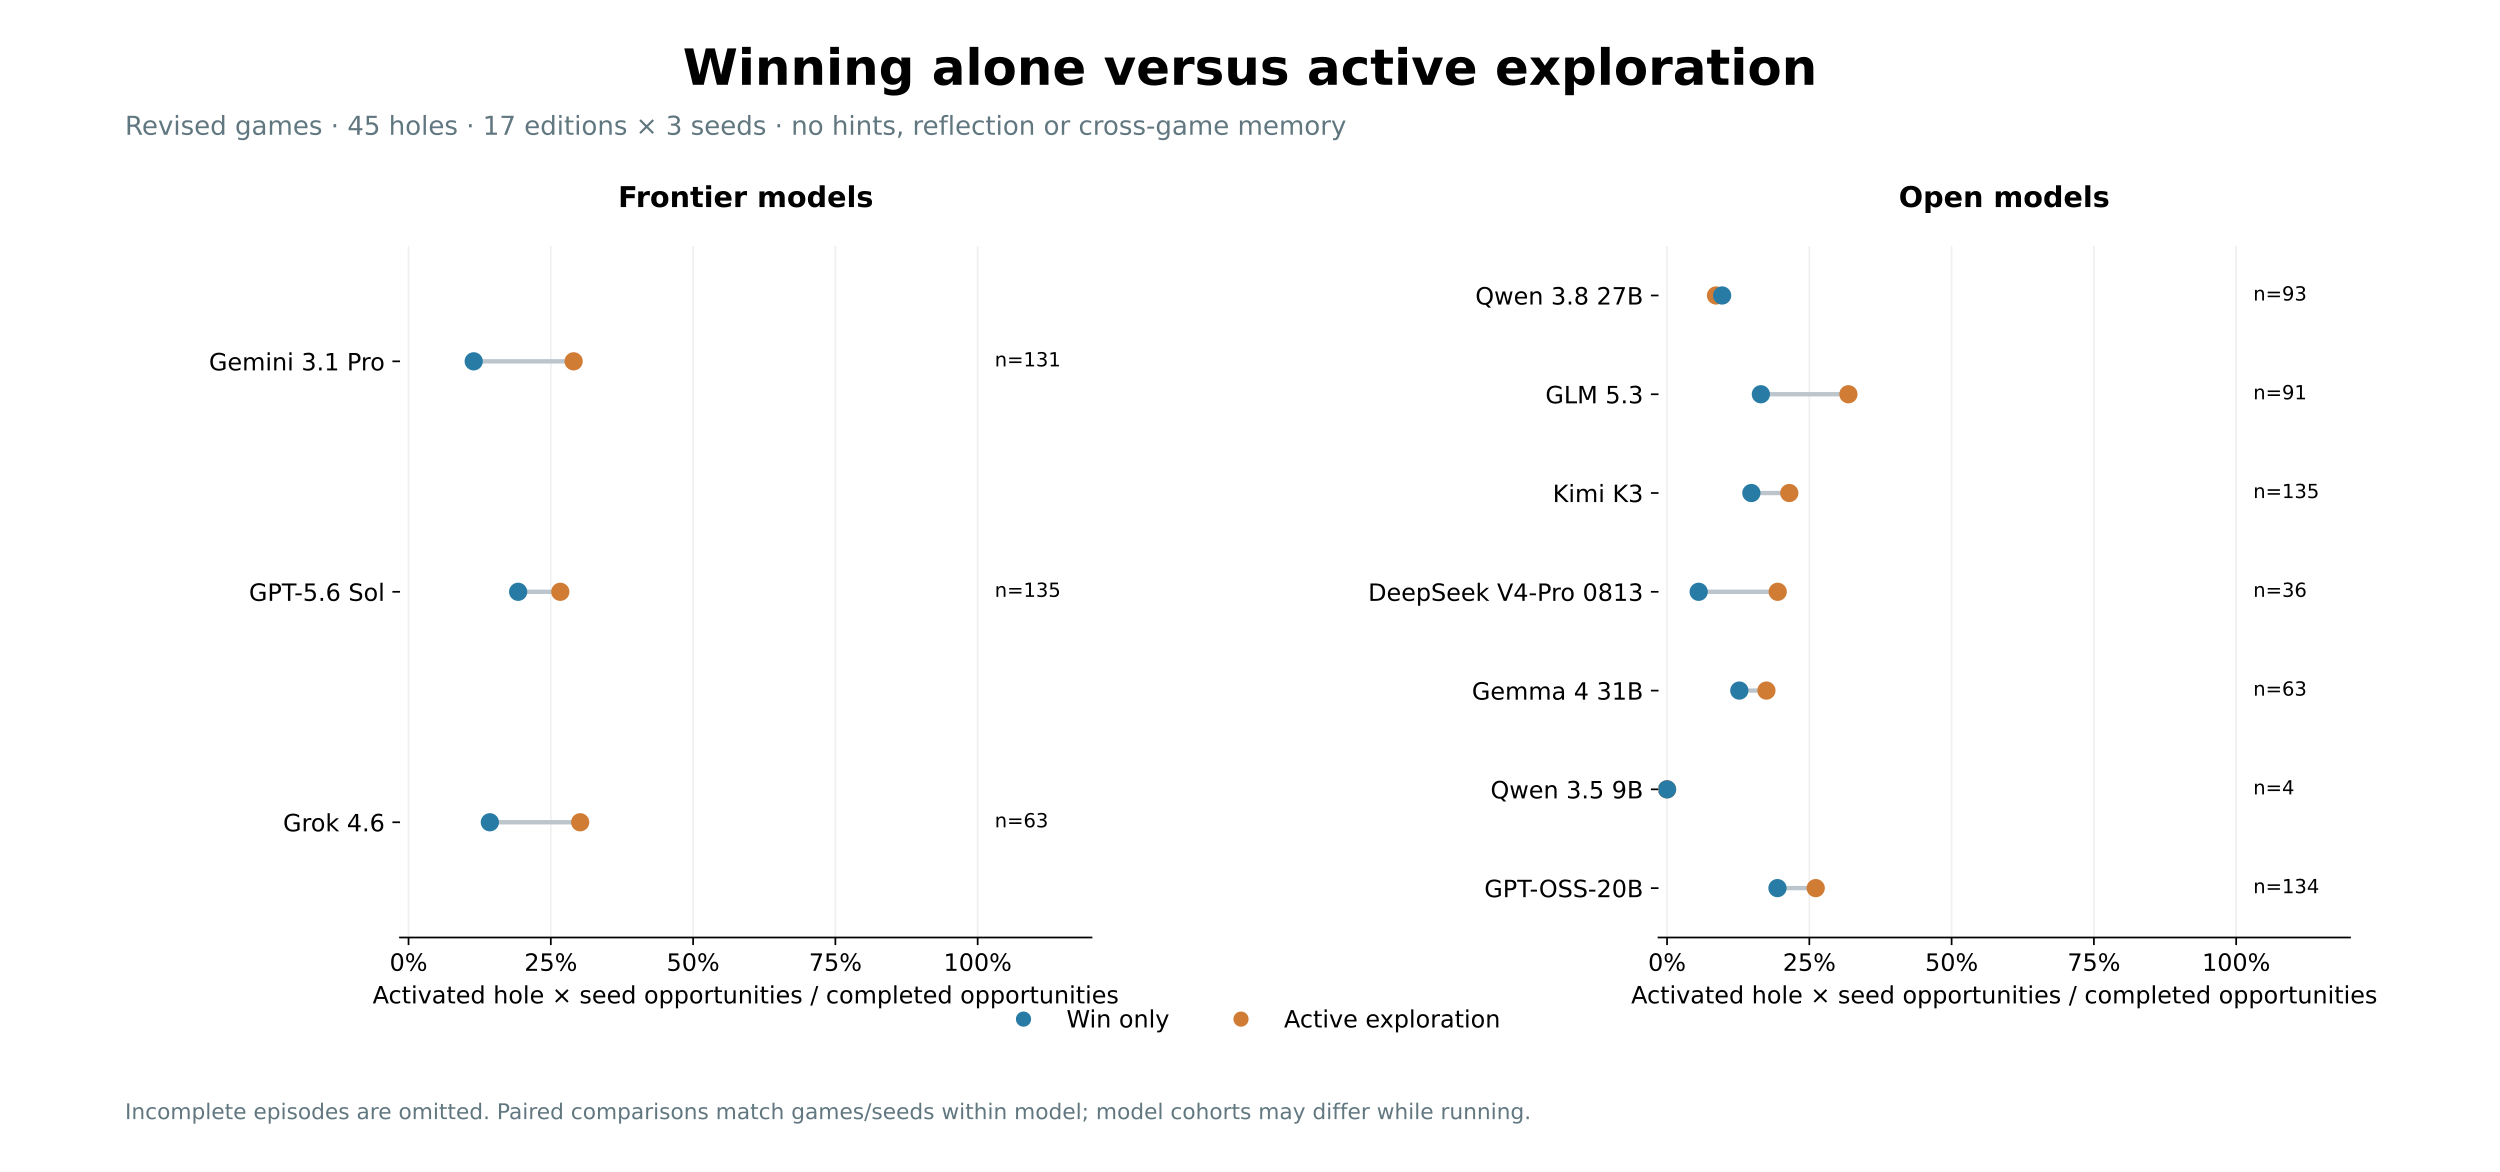
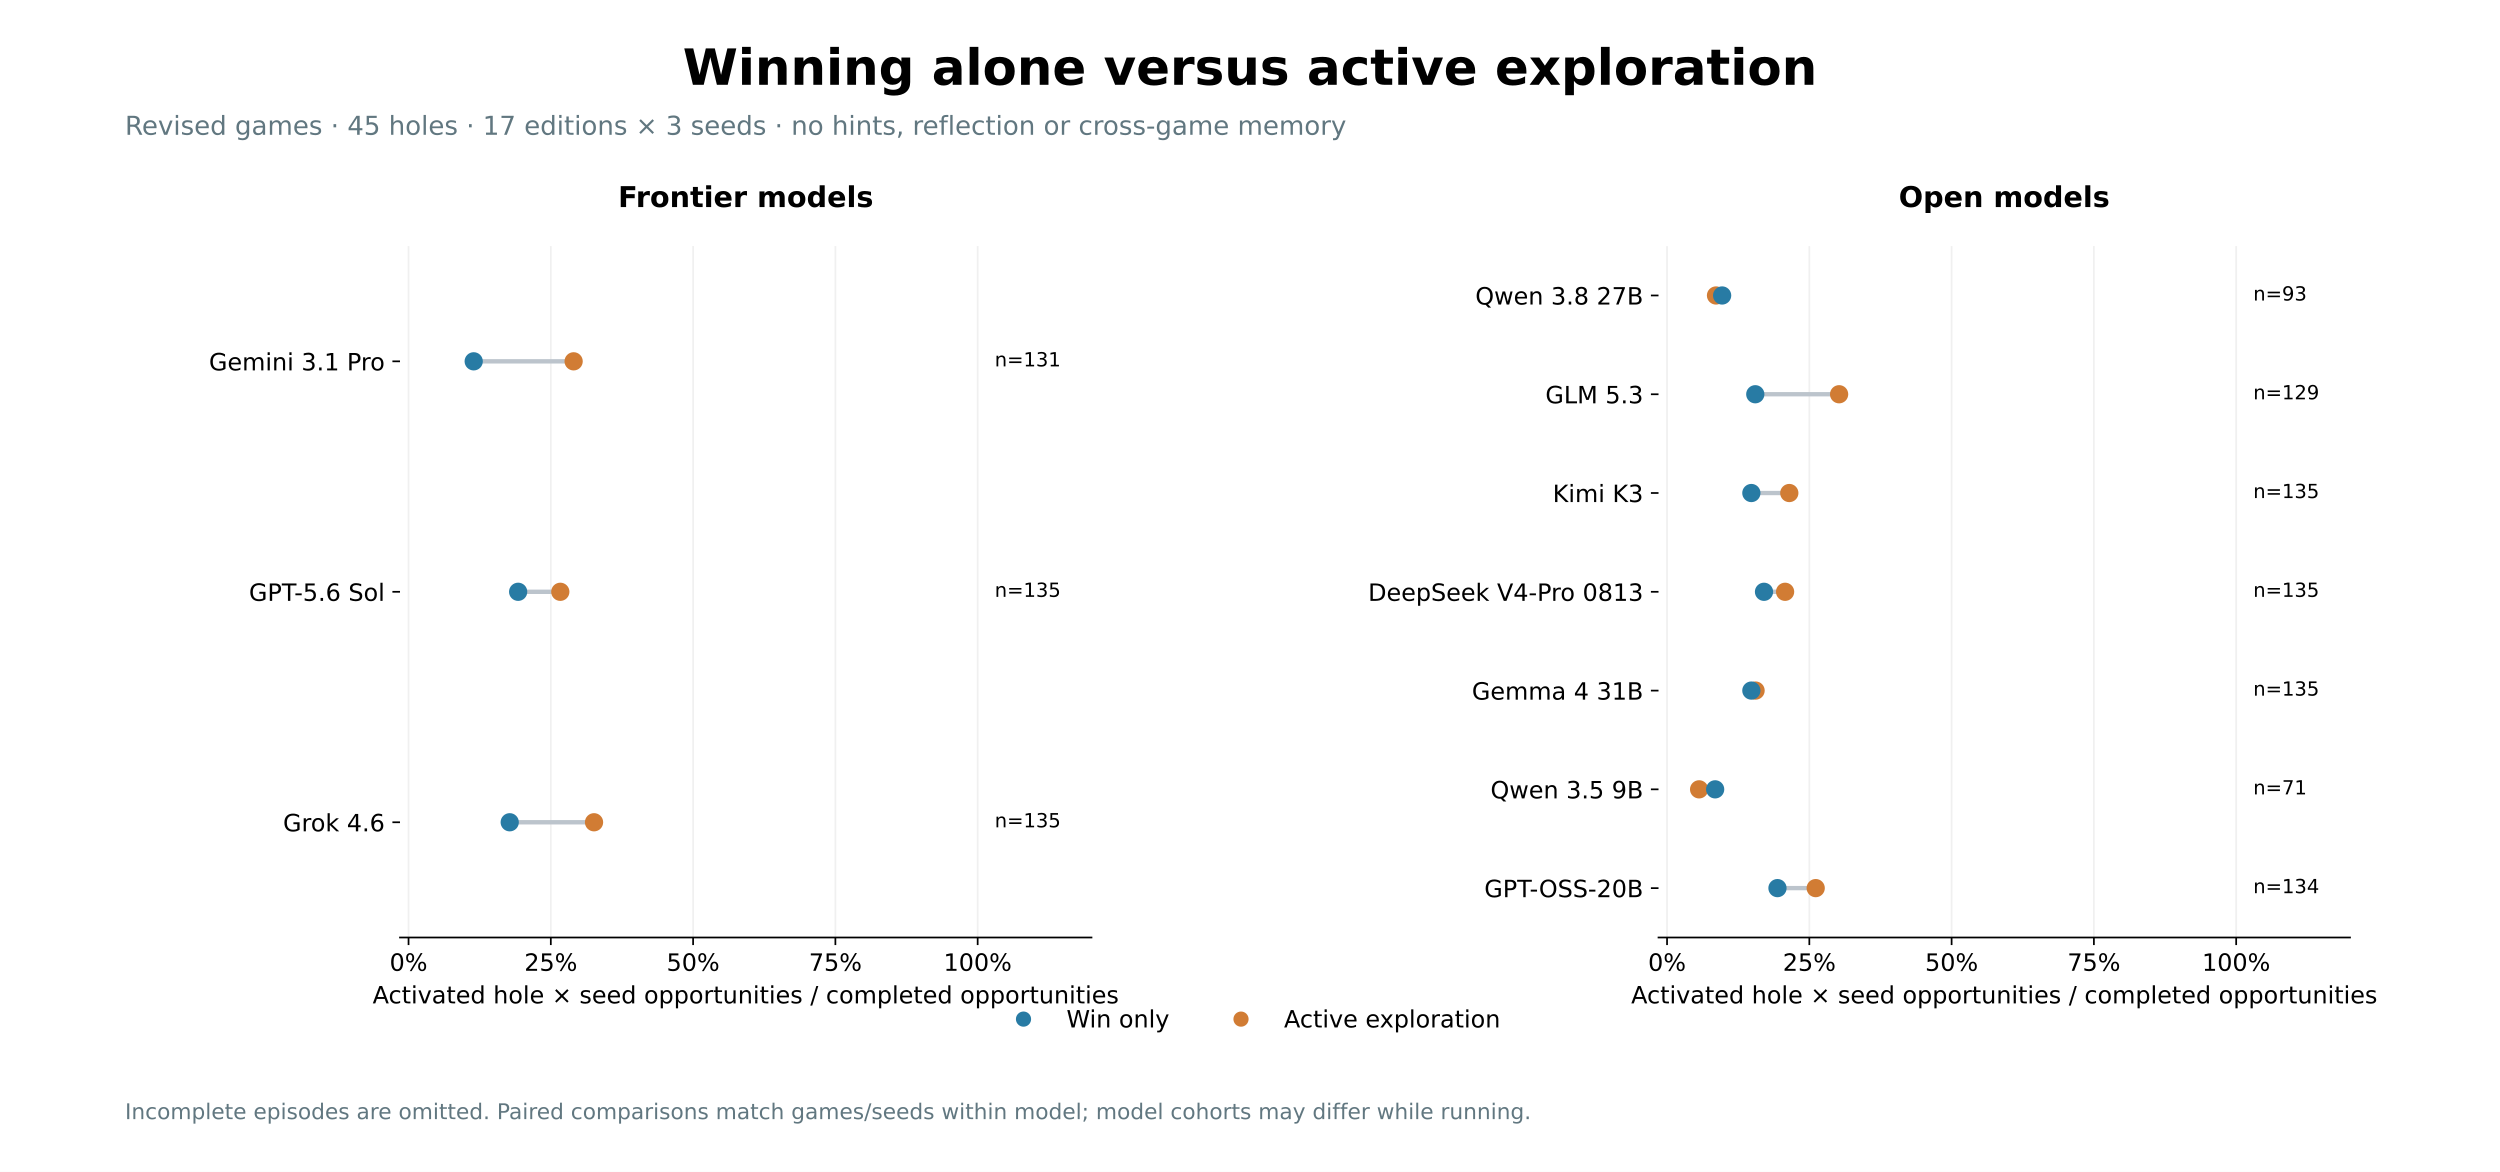
<svg xmlns="http://www.w3.org/2000/svg" xmlns:xlink="http://www.w3.org/1999/xlink" width="1152pt" height="540pt" viewBox="0 0 1152 540" version="1.1">
  <defs>
    <style type="text/css">*{stroke-linejoin: round; stroke-linecap: butt}</style>
  </defs>
  <g id="figure_1">
    <g id="patch_1">
      <path d="M 0 540  L 1152 540  L 1152 0  L 0 0  z " style="fill: #ffffff" />
    </g>
    <g id="axes_1">
      <g id="patch_2">
        <path d="M 184.32 432  L 502.958 432  L 502.958 113.4  L 184.32 113.4  z " style="fill: #ffffff" />
      </g>
      <g id="matplotlib.axis_1">
        <g id="xtick_1">
          <g id="line2d_1">
-             <path d="M 188.254 432  L 188.254 113.4  " clip-path="url(#p2e6bb8ed9b)" style="fill: none; stroke: #b0b0b0; stroke-opacity: 0.18; stroke-width: 0.8; stroke-linecap: square" />
+             <path d="M 188.254 432  L 188.254 113.4  " clip-path="url(#p34ac7352eb)" style="fill: none; stroke: #b0b0b0; stroke-opacity: 0.18; stroke-width: 0.8; stroke-linecap: square" />
          </g>
          <g id="line2d_2">
            <defs>
-               <path id="me24f503a86" d="M 0 0  L 0 3.5  " style="stroke: #000000; stroke-width: 0.8" />
+               <path id="mcaccf80f72" d="M 0 0  L 0 3.5  " style="stroke: #000000; stroke-width: 0.8" />
            </defs>
            <g>
-               <use xlink:href="#me24f503a86" x="188.254" y="432" style="stroke: #000000; stroke-width: 0.8" />
+               <use xlink:href="#mcaccf80f72" x="188.254" y="432" style="stroke: #000000; stroke-width: 0.8" />
            </g>
          </g>
          <g id="text_1">
            <text style="font-size: 11px; font-family: 'DejaVu Sans'; text-anchor: middle" x="188.254" y="447.357" transform="rotate(-0 188.2538 447.3574)">0%</text>
          </g>
        </g>
        <g id="xtick_2">
          <g id="line2d_3">
-             <path d="M 253.817 432  L 253.817 113.4  " clip-path="url(#p2e6bb8ed9b)" style="fill: none; stroke: #b0b0b0; stroke-opacity: 0.18; stroke-width: 0.8; stroke-linecap: square" />
+             <path d="M 253.817 432  L 253.817 113.4  " clip-path="url(#p34ac7352eb)" style="fill: none; stroke: #b0b0b0; stroke-opacity: 0.18; stroke-width: 0.8; stroke-linecap: square" />
          </g>
          <g id="line2d_4">
            <g>
-               <use xlink:href="#me24f503a86" x="253.817" y="432" style="stroke: #000000; stroke-width: 0.8" />
+               <use xlink:href="#mcaccf80f72" x="253.817" y="432" style="stroke: #000000; stroke-width: 0.8" />
            </g>
          </g>
          <g id="text_2">
            <text style="font-size: 11px; font-family: 'DejaVu Sans'; text-anchor: middle" x="253.817" y="447.357" transform="rotate(-0 253.8172 447.3574)">25%</text>
          </g>
        </g>
        <g id="xtick_3">
          <g id="line2d_5">
-             <path d="M 319.381 432  L 319.381 113.4  " clip-path="url(#p2e6bb8ed9b)" style="fill: none; stroke: #b0b0b0; stroke-opacity: 0.18; stroke-width: 0.8; stroke-linecap: square" />
+             <path d="M 319.381 432  L 319.381 113.4  " clip-path="url(#p34ac7352eb)" style="fill: none; stroke: #b0b0b0; stroke-opacity: 0.18; stroke-width: 0.8; stroke-linecap: square" />
          </g>
          <g id="line2d_6">
            <g>
-               <use xlink:href="#me24f503a86" x="319.381" y="432" style="stroke: #000000; stroke-width: 0.8" />
+               <use xlink:href="#mcaccf80f72" x="319.381" y="432" style="stroke: #000000; stroke-width: 0.8" />
            </g>
          </g>
          <g id="text_3">
            <text style="font-size: 11px; font-family: 'DejaVu Sans'; text-anchor: middle" x="319.381" y="447.357" transform="rotate(-0 319.3807 447.3574)">50%</text>
          </g>
        </g>
        <g id="xtick_4">
          <g id="line2d_7">
-             <path d="M 384.944 432  L 384.944 113.4  " clip-path="url(#p2e6bb8ed9b)" style="fill: none; stroke: #b0b0b0; stroke-opacity: 0.18; stroke-width: 0.8; stroke-linecap: square" />
+             <path d="M 384.944 432  L 384.944 113.4  " clip-path="url(#p34ac7352eb)" style="fill: none; stroke: #b0b0b0; stroke-opacity: 0.18; stroke-width: 0.8; stroke-linecap: square" />
          </g>
          <g id="line2d_8">
            <g>
-               <use xlink:href="#me24f503a86" x="384.944" y="432" style="stroke: #000000; stroke-width: 0.8" />
+               <use xlink:href="#mcaccf80f72" x="384.944" y="432" style="stroke: #000000; stroke-width: 0.8" />
            </g>
          </g>
          <g id="text_4">
            <text style="font-size: 11px; font-family: 'DejaVu Sans'; text-anchor: middle" x="384.944" y="447.357" transform="rotate(-0 384.9441 447.3574)">75%</text>
          </g>
        </g>
        <g id="xtick_5">
          <g id="line2d_9">
-             <path d="M 450.508 432  L 450.508 113.4  " clip-path="url(#p2e6bb8ed9b)" style="fill: none; stroke: #b0b0b0; stroke-opacity: 0.18; stroke-width: 0.8; stroke-linecap: square" />
+             <path d="M 450.508 432  L 450.508 113.4  " clip-path="url(#p34ac7352eb)" style="fill: none; stroke: #b0b0b0; stroke-opacity: 0.18; stroke-width: 0.8; stroke-linecap: square" />
          </g>
          <g id="line2d_10">
            <g>
-               <use xlink:href="#me24f503a86" x="450.508" y="432" style="stroke: #000000; stroke-width: 0.8" />
+               <use xlink:href="#mcaccf80f72" x="450.508" y="432" style="stroke: #000000; stroke-width: 0.8" />
            </g>
          </g>
          <g id="text_5">
            <text style="font-size: 11px; font-family: 'DejaVu Sans'; text-anchor: middle" x="450.508" y="447.357" transform="rotate(-0 450.5075 447.3574)">100%</text>
          </g>
        </g>
        <g id="text_6">
          <text style="font-size: 11px; font-family: 'DejaVu Sans'; text-anchor: middle" x="343.639" y="462.358" transform="rotate(-0 343.6391 462.3583)">Activated hole × seed opportunities / completed opportunities</text>
        </g>
      </g>
      <g id="matplotlib.axis_2">
        <g id="ytick_1">
          <g id="line2d_11">
            <defs>
-               <path id="m432867aa27" d="M 0 0  L -3.5 0  " style="stroke: #000000; stroke-width: 0.8" />
+               <path id="m1f0b69a9c2" d="M 0 0  L -3.5 0  " style="stroke: #000000; stroke-width: 0.8" />
            </defs>
            <g>
-               <use xlink:href="#m432867aa27" x="184.32" y="166.5" style="stroke: #000000; stroke-width: 0.8" />
+               <use xlink:href="#m1f0b69a9c2" x="184.32" y="166.5" style="stroke: #000000; stroke-width: 0.8" />
            </g>
          </g>
          <g id="text_7">
            <text style="font-size: 11px; font-family: 'DejaVu Sans'; text-anchor: end" x="177.32" y="170.679" transform="rotate(-0 177.32 170.6791)">Gemini 3.1 Pro</text>
          </g>
        </g>
        <g id="ytick_2">
          <g id="line2d_12">
            <g>
-               <use xlink:href="#m432867aa27" x="184.32" y="272.7" style="stroke: #000000; stroke-width: 0.8" />
+               <use xlink:href="#m1f0b69a9c2" x="184.32" y="272.7" style="stroke: #000000; stroke-width: 0.8" />
            </g>
          </g>
          <g id="text_8">
            <text style="font-size: 11px; font-family: 'DejaVu Sans'; text-anchor: end" x="177.32" y="276.879" transform="rotate(-0 177.32 276.8791)">GPT-5.6 Sol</text>
          </g>
        </g>
        <g id="ytick_3">
          <g id="line2d_13">
            <g>
-               <use xlink:href="#m432867aa27" x="184.32" y="378.9" style="stroke: #000000; stroke-width: 0.8" />
+               <use xlink:href="#m1f0b69a9c2" x="184.32" y="378.9" style="stroke: #000000; stroke-width: 0.8" />
            </g>
          </g>
          <g id="text_9">
            <text style="font-size: 11px; font-family: 'DejaVu Sans'; text-anchor: end" x="177.32" y="383.079" transform="rotate(-0 177.32 383.0791)">Grok 4.6</text>
          </g>
        </g>
      </g>
      <g id="line2d_14">
-         <path d="M 218.283 166.5  L 264.327 166.5  " clip-path="url(#p2e6bb8ed9b)" style="fill: none; stroke: #bcc4cc; stroke-width: 2; stroke-linecap: square" />
+         <path d="M 218.283 166.5  L 264.327 166.5  " clip-path="url(#p34ac7352eb)" style="fill: none; stroke: #bcc4cc; stroke-width: 2; stroke-linecap: square" />
      </g>
      <g id="line2d_15">
-         <path d="M 238.762 272.7  L 258.188 272.7  " clip-path="url(#p2e6bb8ed9b)" style="fill: none; stroke: #bcc4cc; stroke-width: 2; stroke-linecap: square" />
+         <path d="M 238.762 272.7  L 258.188 272.7  " clip-path="url(#p34ac7352eb)" style="fill: none; stroke: #bcc4cc; stroke-width: 2; stroke-linecap: square" />
      </g>
      <g id="line2d_16">
-         <path d="M 225.719 378.9  L 267.346 378.9  " clip-path="url(#p2e6bb8ed9b)" style="fill: none; stroke: #bcc4cc; stroke-width: 2; stroke-linecap: square" />
+         <path d="M 234.877 378.9  L 273.729 378.9  " clip-path="url(#p34ac7352eb)" style="fill: none; stroke: #bcc4cc; stroke-width: 2; stroke-linecap: square" />
      </g>
      <g id="patch_3">
        <path d="M 184.32 432  L 502.958 432  " style="fill: none; stroke: #000000; stroke-width: 0.8; stroke-linejoin: miter; stroke-linecap: square" />
      </g>
      <g id="PathCollection_1">
        <defs>
-           <path id="m364a2b59cd" d="M 0 3.708  C 0.983 3.708 1.927 3.317 2.622 2.622  C 3.317 1.927 3.708 0.983 3.708 0  C 3.708 -0.983 3.317 -1.927 2.622 -2.622  C 1.927 -3.317 0.983 -3.708 0 -3.708  C -0.983 -3.708 -1.927 -3.317 -2.622 -2.622  C -3.317 -1.927 -3.708 -0.983 -3.708 0  C -3.708 0.983 -3.317 1.927 -2.622 2.622  C -1.927 3.317 -0.983 3.708 0 3.708  z " style="stroke: #d17c34" />
+           <path id="mf5964882e1" d="M 0 3.708  C 0.983 3.708 1.927 3.317 2.622 2.622  C 3.317 1.927 3.708 0.983 3.708 0  C 3.708 -0.983 3.317 -1.927 2.622 -2.622  C 1.927 -3.317 0.983 -3.708 0 -3.708  C -0.983 -3.708 -1.927 -3.317 -2.622 -2.622  C -3.317 -1.927 -3.708 -0.983 -3.708 0  C -3.708 0.983 -3.317 1.927 -2.622 2.622  C -1.927 3.317 -0.983 3.708 0 3.708  z " style="stroke: #d17c34" />
        </defs>
-         <g clip-path="url(#p2e6bb8ed9b)">
-           <use xlink:href="#m364a2b59cd" x="264.327" y="166.5" style="fill: #d17c34; stroke: #d17c34" />
+         <g clip-path="url(#p34ac7352eb)">
+           <use xlink:href="#mf5964882e1" x="264.327" y="166.5" style="fill: #d17c34; stroke: #d17c34" />
        </g>
      </g>
      <g id="text_10">
        <text style="font-size: 9px; font-family: 'DejaVu Sans'; text-anchor: start" x="458.375" y="168.838" transform="rotate(-0 458.3752 168.8379)">n=131</text>
      </g>
      <g id="PathCollection_2">
-         <g clip-path="url(#p2e6bb8ed9b)">
-           <use xlink:href="#m364a2b59cd" x="258.188" y="272.7" style="fill: #d17c34; stroke: #d17c34" />
+         <g clip-path="url(#p34ac7352eb)">
+           <use xlink:href="#mf5964882e1" x="258.188" y="272.7" style="fill: #d17c34; stroke: #d17c34" />
        </g>
      </g>
      <g id="text_11">
        <text style="font-size: 9px; font-family: 'DejaVu Sans'; text-anchor: start" x="458.375" y="275.038" transform="rotate(-0 458.3752 275.0379)">n=135</text>
      </g>
      <g id="PathCollection_3">
-         <g clip-path="url(#p2e6bb8ed9b)">
-           <use xlink:href="#m364a2b59cd" x="267.346" y="378.9" style="fill: #d17c34; stroke: #d17c34" />
+         <g clip-path="url(#p34ac7352eb)">
+           <use xlink:href="#mf5964882e1" x="273.729" y="378.9" style="fill: #d17c34; stroke: #d17c34" />
        </g>
      </g>
      <g id="text_12">
-         <text style="font-size: 9px; font-family: 'DejaVu Sans'; text-anchor: start" x="458.375" y="381.238" transform="rotate(-0 458.3752 381.2379)">n=63</text>
+         <text style="font-size: 9px; font-family: 'DejaVu Sans'; text-anchor: start" x="458.375" y="381.238" transform="rotate(-0 458.3752 381.2379)">n=135</text>
      </g>
      <g id="text_13">
        <text style="font-weight: 700; font-size: 13.2px; font-family: 'DejaVu Sans'; text-anchor: middle" x="343.639" y="95.4" transform="rotate(-0 343.6391 95.4)">Frontier models</text>
      </g>
      <g id="PathCollection_4">
        <defs>
-           <path id="m4e971731ed" d="M 0 3.708  C 0.983 3.708 1.927 3.317 2.622 2.622  C 3.317 1.927 3.708 0.983 3.708 0  C 3.708 -0.983 3.317 -1.927 2.622 -2.622  C 1.927 -3.317 0.983 -3.708 0 -3.708  C -0.983 -3.708 -1.927 -3.317 -2.622 -2.622  C -3.317 -1.927 -3.708 -0.983 -3.708 0  C -3.708 0.983 -3.317 1.927 -2.622 2.622  C -1.927 3.317 -0.983 3.708 0 3.708  z " style="stroke: #287ba4" />
+           <path id="ma7789f351d" d="M 0 3.708  C 0.983 3.708 1.927 3.317 2.622 2.622  C 3.317 1.927 3.708 0.983 3.708 0  C 3.708 -0.983 3.317 -1.927 2.622 -2.622  C 1.927 -3.317 0.983 -3.708 0 -3.708  C -0.983 -3.708 -1.927 -3.317 -2.622 -2.622  C -3.317 -1.927 -3.708 -0.983 -3.708 0  C -3.708 0.983 -3.317 1.927 -2.622 2.622  C -1.927 3.317 -0.983 3.708 0 3.708  z " style="stroke: #287ba4" />
        </defs>
-         <g clip-path="url(#p2e6bb8ed9b)">
-           <use xlink:href="#m4e971731ed" x="218.283" y="166.5" style="fill: #287ba4; stroke: #287ba4" />
+         <g clip-path="url(#p34ac7352eb)">
+           <use xlink:href="#ma7789f351d" x="218.283" y="166.5" style="fill: #287ba4; stroke: #287ba4" />
        </g>
      </g>
      <g id="PathCollection_5">
-         <g clip-path="url(#p2e6bb8ed9b)">
-           <use xlink:href="#m4e971731ed" x="238.762" y="272.7" style="fill: #287ba4; stroke: #287ba4" />
+         <g clip-path="url(#p34ac7352eb)">
+           <use xlink:href="#ma7789f351d" x="238.762" y="272.7" style="fill: #287ba4; stroke: #287ba4" />
        </g>
      </g>
      <g id="PathCollection_6">
-         <g clip-path="url(#p2e6bb8ed9b)">
-           <use xlink:href="#m4e971731ed" x="225.719" y="378.9" style="fill: #287ba4; stroke: #287ba4" />
+         <g clip-path="url(#p34ac7352eb)">
+           <use xlink:href="#ma7789f351d" x="234.877" y="378.9" style="fill: #287ba4; stroke: #287ba4" />
        </g>
      </g>
    </g>
    <g id="axes_2">
      <g id="patch_4">
        <path d="M 764.242 432  L 1082.88 432  L 1082.88 113.4  L 764.242 113.4  z " style="fill: #ffffff" />
      </g>
      <g id="matplotlib.axis_3">
        <g id="xtick_6">
          <g id="line2d_17">
-             <path d="M 768.176 432  L 768.176 113.4  " clip-path="url(#p9b9676af1d)" style="fill: none; stroke: #b0b0b0; stroke-opacity: 0.18; stroke-width: 0.8; stroke-linecap: square" />
+             <path d="M 768.176 432  L 768.176 113.4  " clip-path="url(#p7785032a44)" style="fill: none; stroke: #b0b0b0; stroke-opacity: 0.18; stroke-width: 0.8; stroke-linecap: square" />
          </g>
          <g id="line2d_18">
            <g>
-               <use xlink:href="#me24f503a86" x="768.176" y="432" style="stroke: #000000; stroke-width: 0.8" />
+               <use xlink:href="#mcaccf80f72" x="768.176" y="432" style="stroke: #000000; stroke-width: 0.8" />
            </g>
          </g>
          <g id="text_14">
            <text style="font-size: 11px; font-family: 'DejaVu Sans'; text-anchor: middle" x="768.176" y="447.357" transform="rotate(-0 768.1755 447.3574)">0%</text>
          </g>
        </g>
        <g id="xtick_7">
          <g id="line2d_19">
-             <path d="M 833.739 432  L 833.739 113.4  " clip-path="url(#p9b9676af1d)" style="fill: none; stroke: #b0b0b0; stroke-opacity: 0.18; stroke-width: 0.8; stroke-linecap: square" />
+             <path d="M 833.739 432  L 833.739 113.4  " clip-path="url(#p7785032a44)" style="fill: none; stroke: #b0b0b0; stroke-opacity: 0.18; stroke-width: 0.8; stroke-linecap: square" />
          </g>
          <g id="line2d_20">
            <g>
-               <use xlink:href="#me24f503a86" x="833.739" y="432" style="stroke: #000000; stroke-width: 0.8" />
+               <use xlink:href="#mcaccf80f72" x="833.739" y="432" style="stroke: #000000; stroke-width: 0.8" />
            </g>
          </g>
          <g id="text_15">
            <text style="font-size: 11px; font-family: 'DejaVu Sans'; text-anchor: middle" x="833.739" y="447.357" transform="rotate(-0 833.7389 447.3574)">25%</text>
          </g>
        </g>
        <g id="xtick_8">
          <g id="line2d_21">
-             <path d="M 899.302 432  L 899.302 113.4  " clip-path="url(#p9b9676af1d)" style="fill: none; stroke: #b0b0b0; stroke-opacity: 0.18; stroke-width: 0.8; stroke-linecap: square" />
+             <path d="M 899.302 432  L 899.302 113.4  " clip-path="url(#p7785032a44)" style="fill: none; stroke: #b0b0b0; stroke-opacity: 0.18; stroke-width: 0.8; stroke-linecap: square" />
          </g>
          <g id="line2d_22">
            <g>
-               <use xlink:href="#me24f503a86" x="899.302" y="432" style="stroke: #000000; stroke-width: 0.8" />
+               <use xlink:href="#mcaccf80f72" x="899.302" y="432" style="stroke: #000000; stroke-width: 0.8" />
            </g>
          </g>
          <g id="text_16">
            <text style="font-size: 11px; font-family: 'DejaVu Sans'; text-anchor: middle" x="899.302" y="447.357" transform="rotate(-0 899.3024 447.3574)">50%</text>
          </g>
        </g>
        <g id="xtick_9">
          <g id="line2d_23">
-             <path d="M 964.866 432  L 964.866 113.4  " clip-path="url(#p9b9676af1d)" style="fill: none; stroke: #b0b0b0; stroke-opacity: 0.18; stroke-width: 0.8; stroke-linecap: square" />
+             <path d="M 964.866 432  L 964.866 113.4  " clip-path="url(#p7785032a44)" style="fill: none; stroke: #b0b0b0; stroke-opacity: 0.18; stroke-width: 0.8; stroke-linecap: square" />
          </g>
          <g id="line2d_24">
            <g>
-               <use xlink:href="#me24f503a86" x="964.866" y="432" style="stroke: #000000; stroke-width: 0.8" />
+               <use xlink:href="#mcaccf80f72" x="964.866" y="432" style="stroke: #000000; stroke-width: 0.8" />
            </g>
          </g>
          <g id="text_17">
            <text style="font-size: 11px; font-family: 'DejaVu Sans'; text-anchor: middle" x="964.866" y="447.357" transform="rotate(-0 964.8658 447.3574)">75%</text>
          </g>
        </g>
        <g id="xtick_10">
          <g id="line2d_25">
-             <path d="M 1030.429 432  L 1030.429 113.4  " clip-path="url(#p9b9676af1d)" style="fill: none; stroke: #b0b0b0; stroke-opacity: 0.18; stroke-width: 0.8; stroke-linecap: square" />
+             <path d="M 1030.429 432  L 1030.429 113.4  " clip-path="url(#p7785032a44)" style="fill: none; stroke: #b0b0b0; stroke-opacity: 0.18; stroke-width: 0.8; stroke-linecap: square" />
          </g>
          <g id="line2d_26">
            <g>
-               <use xlink:href="#me24f503a86" x="1030.429" y="432" style="stroke: #000000; stroke-width: 0.8" />
+               <use xlink:href="#mcaccf80f72" x="1030.429" y="432" style="stroke: #000000; stroke-width: 0.8" />
            </g>
          </g>
          <g id="text_18">
            <text style="font-size: 11px; font-family: 'DejaVu Sans'; text-anchor: middle" x="1030.429" y="447.357" transform="rotate(-0 1030.429 447.3574)">100%</text>
          </g>
        </g>
        <g id="text_19">
          <text style="font-size: 11px; font-family: 'DejaVu Sans'; text-anchor: middle" x="923.561" y="462.358" transform="rotate(-0 923.5609 462.3583)">Activated hole × seed opportunities / completed opportunities</text>
        </g>
      </g>
      <g id="matplotlib.axis_4">
        <g id="ytick_4">
          <g id="line2d_27">
            <g>
-               <use xlink:href="#m432867aa27" x="764.242" y="136.157" style="stroke: #000000; stroke-width: 0.8" />
+               <use xlink:href="#m1f0b69a9c2" x="764.242" y="136.157" style="stroke: #000000; stroke-width: 0.8" />
            </g>
          </g>
          <g id="text_20">
            <text style="font-size: 11px; font-family: 'DejaVu Sans'; text-anchor: end" x="757.242" y="140.336" transform="rotate(-0 757.2417 140.3359)">Qwen 3.8 27B</text>
          </g>
        </g>
        <g id="ytick_5">
          <g id="line2d_28">
            <g>
-               <use xlink:href="#m432867aa27" x="764.242" y="181.671" style="stroke: #000000; stroke-width: 0.8" />
+               <use xlink:href="#m1f0b69a9c2" x="764.242" y="181.671" style="stroke: #000000; stroke-width: 0.8" />
            </g>
          </g>
          <g id="text_21">
            <text style="font-size: 11px; font-family: 'DejaVu Sans'; text-anchor: end" x="757.242" y="185.85" transform="rotate(-0 757.2417 185.8501)">GLM 5.3</text>
          </g>
        </g>
        <g id="ytick_6">
          <g id="line2d_29">
            <g>
-               <use xlink:href="#m432867aa27" x="764.242" y="227.186" style="stroke: #000000; stroke-width: 0.8" />
+               <use xlink:href="#m1f0b69a9c2" x="764.242" y="227.186" style="stroke: #000000; stroke-width: 0.8" />
            </g>
          </g>
          <g id="text_22">
            <text style="font-size: 11px; font-family: 'DejaVu Sans'; text-anchor: end" x="757.242" y="231.365" transform="rotate(-0 757.2417 231.3649)">Kimi K3</text>
          </g>
        </g>
        <g id="ytick_7">
          <g id="line2d_30">
            <g>
-               <use xlink:href="#m432867aa27" x="764.242" y="272.7" style="stroke: #000000; stroke-width: 0.8" />
+               <use xlink:href="#m1f0b69a9c2" x="764.242" y="272.7" style="stroke: #000000; stroke-width: 0.8" />
            </g>
          </g>
          <g id="text_23">
            <text style="font-size: 11px; font-family: 'DejaVu Sans'; text-anchor: end" x="757.242" y="276.879" transform="rotate(-0 757.2417 276.8791)">DeepSeek V4-Pro 0813</text>
          </g>
        </g>
        <g id="ytick_8">
          <g id="line2d_31">
            <g>
-               <use xlink:href="#m432867aa27" x="764.242" y="318.214" style="stroke: #000000; stroke-width: 0.8" />
+               <use xlink:href="#m1f0b69a9c2" x="764.242" y="318.214" style="stroke: #000000; stroke-width: 0.8" />
            </g>
          </g>
          <g id="text_24">
            <text style="font-size: 11px; font-family: 'DejaVu Sans'; text-anchor: end" x="757.242" y="322.393" transform="rotate(-0 757.2417 322.393)">Gemma 4 31B</text>
          </g>
        </g>
        <g id="ytick_9">
          <g id="line2d_32">
            <g>
-               <use xlink:href="#m432867aa27" x="764.242" y="363.729" style="stroke: #000000; stroke-width: 0.8" />
+               <use xlink:href="#m1f0b69a9c2" x="764.242" y="363.729" style="stroke: #000000; stroke-width: 0.8" />
            </g>
          </g>
          <g id="text_25">
            <text style="font-size: 11px; font-family: 'DejaVu Sans'; text-anchor: end" x="757.242" y="367.907" transform="rotate(-0 757.2417 367.9073)">Qwen 3.5 9B</text>
          </g>
        </g>
        <g id="ytick_10">
          <g id="line2d_33">
            <g>
-               <use xlink:href="#m432867aa27" x="764.242" y="409.243" style="stroke: #000000; stroke-width: 0.8" />
+               <use xlink:href="#m1f0b69a9c2" x="764.242" y="409.243" style="stroke: #000000; stroke-width: 0.8" />
            </g>
          </g>
          <g id="text_26">
            <text style="font-size: 11px; font-family: 'DejaVu Sans'; text-anchor: end" x="757.242" y="413.422" transform="rotate(-0 757.2417 413.4216)">GPT-OSS-20B</text>
          </g>
        </g>
      </g>
      <g id="line2d_34">
-         <path d="M 793.555 136.157  L 790.735 136.157  " clip-path="url(#p9b9676af1d)" style="fill: none; stroke: #bcc4cc; stroke-width: 2; stroke-linecap: square" />
+         <path d="M 793.555 136.157  L 790.735 136.157  " clip-path="url(#p7785032a44)" style="fill: none; stroke: #bcc4cc; stroke-width: 2; stroke-linecap: square" />
      </g>
      <g id="line2d_35">
-         <path d="M 811.404 181.671  L 851.751 181.671  " clip-path="url(#p9b9676af1d)" style="fill: none; stroke: #bcc4cc; stroke-width: 2; stroke-linecap: square" />
+         <path d="M 808.835 181.671  L 847.462 181.671  " clip-path="url(#p7785032a44)" style="fill: none; stroke: #bcc4cc; stroke-width: 2; stroke-linecap: square" />
      </g>
      <g id="line2d_36">
-         <path d="M 807.028 227.186  L 824.511 227.186  " clip-path="url(#p9b9676af1d)" style="fill: none; stroke: #bcc4cc; stroke-width: 2; stroke-linecap: square" />
+         <path d="M 807.028 227.186  L 824.511 227.186  " clip-path="url(#p7785032a44)" style="fill: none; stroke: #bcc4cc; stroke-width: 2; stroke-linecap: square" />
      </g>
      <g id="line2d_37">
-         <path d="M 782.745 272.7  L 819.169 272.7  " clip-path="url(#p9b9676af1d)" style="fill: none; stroke: #bcc4cc; stroke-width: 2; stroke-linecap: square" />
+         <path d="M 812.856 272.7  L 822.569 272.7  " clip-path="url(#p7785032a44)" style="fill: none; stroke: #bcc4cc; stroke-width: 2; stroke-linecap: square" />
      </g>
      <g id="line2d_38">
-         <path d="M 801.478 318.214  L 813.966 318.214  " clip-path="url(#p9b9676af1d)" style="fill: none; stroke: #bcc4cc; stroke-width: 2; stroke-linecap: square" />
+         <path d="M 807.028 318.214  L 808.971 318.214  " clip-path="url(#p7785032a44)" style="fill: none; stroke: #bcc4cc; stroke-width: 2; stroke-linecap: square" />
      </g>
      <g id="line2d_39">
-         <path d="M 768.176 363.729  L 768.176 363.729  " clip-path="url(#p9b9676af1d)" style="fill: none; stroke: #bcc4cc; stroke-width: 2; stroke-linecap: square" />
+         <path d="M 790.338 363.729  L 782.95 363.729  " clip-path="url(#p7785032a44)" style="fill: none; stroke: #bcc4cc; stroke-width: 2; stroke-linecap: square" />
      </g>
      <g id="line2d_40">
-         <path d="M 819.061 409.243  L 836.675 409.243  " clip-path="url(#p9b9676af1d)" style="fill: none; stroke: #bcc4cc; stroke-width: 2; stroke-linecap: square" />
+         <path d="M 819.061 409.243  L 836.675 409.243  " clip-path="url(#p7785032a44)" style="fill: none; stroke: #bcc4cc; stroke-width: 2; stroke-linecap: square" />
      </g>
      <g id="patch_5">
        <path d="M 764.242 432  L 1082.88 432  " style="fill: none; stroke: #000000; stroke-width: 0.8; stroke-linejoin: miter; stroke-linecap: square" />
      </g>
      <g id="PathCollection_7">
-         <g clip-path="url(#p9b9676af1d)">
-           <use xlink:href="#m364a2b59cd" x="790.735" y="136.157" style="fill: #d17c34; stroke: #d17c34" />
+         <g clip-path="url(#p7785032a44)">
+           <use xlink:href="#mf5964882e1" x="790.735" y="136.157" style="fill: #d17c34; stroke: #d17c34" />
        </g>
      </g>
      <g id="text_27">
        <text style="font-size: 9px; font-family: 'DejaVu Sans'; text-anchor: start" x="1038.297" y="138.495" transform="rotate(-0 1038.297 138.495)">n=93</text>
      </g>
      <g id="PathCollection_8">
-         <g clip-path="url(#p9b9676af1d)">
-           <use xlink:href="#m364a2b59cd" x="851.751" y="181.671" style="fill: #d17c34; stroke: #d17c34" />
+         <g clip-path="url(#p7785032a44)">
+           <use xlink:href="#mf5964882e1" x="847.462" y="181.671" style="fill: #d17c34; stroke: #d17c34" />
        </g>
      </g>
      <g id="text_28">
-         <text style="font-size: 9px; font-family: 'DejaVu Sans'; text-anchor: start" x="1038.297" y="184.009" transform="rotate(-0 1038.297 184.0093)">n=91</text>
+         <text style="font-size: 9px; font-family: 'DejaVu Sans'; text-anchor: start" x="1038.297" y="184.009" transform="rotate(-0 1038.297 184.0093)">n=129</text>
      </g>
      <g id="PathCollection_9">
-         <g clip-path="url(#p9b9676af1d)">
-           <use xlink:href="#m364a2b59cd" x="824.511" y="227.186" style="fill: #d17c34; stroke: #d17c34" />
+         <g clip-path="url(#p7785032a44)">
+           <use xlink:href="#mf5964882e1" x="824.511" y="227.186" style="fill: #d17c34; stroke: #d17c34" />
        </g>
      </g>
      <g id="text_29">
        <text style="font-size: 9px; font-family: 'DejaVu Sans'; text-anchor: start" x="1038.297" y="229.524" transform="rotate(-0 1038.297 229.5236)">n=135</text>
      </g>
      <g id="PathCollection_10">
-         <g clip-path="url(#p9b9676af1d)">
-           <use xlink:href="#m364a2b59cd" x="819.169" y="272.7" style="fill: #d17c34; stroke: #d17c34" />
+         <g clip-path="url(#p7785032a44)">
+           <use xlink:href="#mf5964882e1" x="822.569" y="272.7" style="fill: #d17c34; stroke: #d17c34" />
        </g>
      </g>
      <g id="text_30">
-         <text style="font-size: 9px; font-family: 'DejaVu Sans'; text-anchor: start" x="1038.297" y="275.038" transform="rotate(-0 1038.297 275.0379)">n=36</text>
+         <text style="font-size: 9px; font-family: 'DejaVu Sans'; text-anchor: start" x="1038.297" y="275.038" transform="rotate(-0 1038.297 275.0379)">n=135</text>
      </g>
      <g id="PathCollection_11">
-         <g clip-path="url(#p9b9676af1d)">
-           <use xlink:href="#m364a2b59cd" x="813.966" y="318.214" style="fill: #d17c34; stroke: #d17c34" />
+         <g clip-path="url(#p7785032a44)">
+           <use xlink:href="#mf5964882e1" x="808.971" y="318.214" style="fill: #d17c34; stroke: #d17c34" />
        </g>
      </g>
      <g id="text_31">
-         <text style="font-size: 9px; font-family: 'DejaVu Sans'; text-anchor: start" x="1038.297" y="320.552" transform="rotate(-0 1038.297 320.5522)">n=63</text>
+         <text style="font-size: 9px; font-family: 'DejaVu Sans'; text-anchor: start" x="1038.297" y="320.552" transform="rotate(-0 1038.297 320.5522)">n=135</text>
      </g>
      <g id="PathCollection_12">
-         <g clip-path="url(#p9b9676af1d)">
-           <use xlink:href="#m364a2b59cd" x="768.176" y="363.729" style="fill: #d17c34; stroke: #d17c34" />
+         <g clip-path="url(#p7785032a44)">
+           <use xlink:href="#mf5964882e1" x="782.95" y="363.729" style="fill: #d17c34; stroke: #d17c34" />
        </g>
      </g>
      <g id="text_32">
-         <text style="font-size: 9px; font-family: 'DejaVu Sans'; text-anchor: start" x="1038.297" y="366.066" transform="rotate(-0 1038.297 366.0665)">n=4</text>
+         <text style="font-size: 9px; font-family: 'DejaVu Sans'; text-anchor: start" x="1038.297" y="366.066" transform="rotate(-0 1038.297 366.0665)">n=71</text>
      </g>
      <g id="PathCollection_13">
-         <g clip-path="url(#p9b9676af1d)">
-           <use xlink:href="#m364a2b59cd" x="836.675" y="409.243" style="fill: #d17c34; stroke: #d17c34" />
+         <g clip-path="url(#p7785032a44)">
+           <use xlink:href="#mf5964882e1" x="836.675" y="409.243" style="fill: #d17c34; stroke: #d17c34" />
        </g>
      </g>
      <g id="text_33">
        <text style="font-size: 9px; font-family: 'DejaVu Sans'; text-anchor: start" x="1038.297" y="411.581" transform="rotate(-0 1038.297 411.5807)">n=134</text>
      </g>
      <g id="text_34">
        <text style="font-weight: 700; font-size: 13.2px; font-family: 'DejaVu Sans'; text-anchor: middle" x="923.561" y="95.4" transform="rotate(-0 923.5609 95.4)">Open models</text>
      </g>
      <g id="PathCollection_14">
-         <g clip-path="url(#p9b9676af1d)">
-           <use xlink:href="#m4e971731ed" x="793.555" y="136.157" style="fill: #287ba4; stroke: #287ba4" />
+         <g clip-path="url(#p7785032a44)">
+           <use xlink:href="#ma7789f351d" x="793.555" y="136.157" style="fill: #287ba4; stroke: #287ba4" />
        </g>
      </g>
      <g id="PathCollection_15">
-         <g clip-path="url(#p9b9676af1d)">
-           <use xlink:href="#m4e971731ed" x="811.404" y="181.671" style="fill: #287ba4; stroke: #287ba4" />
+         <g clip-path="url(#p7785032a44)">
+           <use xlink:href="#ma7789f351d" x="808.835" y="181.671" style="fill: #287ba4; stroke: #287ba4" />
        </g>
      </g>
      <g id="PathCollection_16">
-         <g clip-path="url(#p9b9676af1d)">
-           <use xlink:href="#m4e971731ed" x="807.028" y="227.186" style="fill: #287ba4; stroke: #287ba4" />
+         <g clip-path="url(#p7785032a44)">
+           <use xlink:href="#ma7789f351d" x="807.028" y="227.186" style="fill: #287ba4; stroke: #287ba4" />
        </g>
      </g>
      <g id="PathCollection_17">
-         <g clip-path="url(#p9b9676af1d)">
-           <use xlink:href="#m4e971731ed" x="782.745" y="272.7" style="fill: #287ba4; stroke: #287ba4" />
+         <g clip-path="url(#p7785032a44)">
+           <use xlink:href="#ma7789f351d" x="812.856" y="272.7" style="fill: #287ba4; stroke: #287ba4" />
        </g>
      </g>
      <g id="PathCollection_18">
-         <g clip-path="url(#p9b9676af1d)">
-           <use xlink:href="#m4e971731ed" x="801.478" y="318.214" style="fill: #287ba4; stroke: #287ba4" />
+         <g clip-path="url(#p7785032a44)">
+           <use xlink:href="#ma7789f351d" x="807.028" y="318.214" style="fill: #287ba4; stroke: #287ba4" />
        </g>
      </g>
      <g id="PathCollection_19">
-         <g clip-path="url(#p9b9676af1d)">
-           <use xlink:href="#m4e971731ed" x="768.176" y="363.729" style="fill: #287ba4; stroke: #287ba4" />
+         <g clip-path="url(#p7785032a44)">
+           <use xlink:href="#ma7789f351d" x="790.338" y="363.729" style="fill: #287ba4; stroke: #287ba4" />
        </g>
      </g>
      <g id="PathCollection_20">
-         <g clip-path="url(#p9b9676af1d)">
-           <use xlink:href="#m4e971731ed" x="819.061" y="409.243" style="fill: #287ba4; stroke: #287ba4" />
+         <g clip-path="url(#p7785032a44)">
+           <use xlink:href="#ma7789f351d" x="819.061" y="409.243" style="fill: #287ba4; stroke: #287ba4" />
        </g>
      </g>
    </g>
    <g id="text_35">
      <text style="font-weight: 700; font-size: 23px; font-family: 'DejaVu Sans'; text-anchor: middle" x="576" y="39.076" transform="rotate(-0 576 39.07641)">Winning alone versus active exploration</text>
    </g>
    <g id="text_36">
      <text style="font-size: 12px; font-family: 'DejaVu Sans'; text-anchor: start; fill: #617780" x="57.6" y="62.1" transform="rotate(-0 57.6 62.1)">Revised games · 45 holes · 17 editions × 3 seeds · no hints, reflection or cross-game memory</text>
    </g>
    <g id="text_37">
      <text style="font-size: 10px; font-family: 'DejaVu Sans'; text-anchor: start; fill: #617780" x="57.6" y="515.7" transform="rotate(-0 57.6 515.7)">Incomplete episodes are omitted. Paired comparisons match games/seeds within model; model cohorts may differ while running.</text>
    </g>
    <g id="legend_1">
      <g id="line2d_41">
        <defs>
-           <path id="m1c13559c18" d="M 0 3  C 0.796 3 1.559 2.684 2.121 2.121  C 2.684 1.559 3 0.796 3 0  C 3 -0.796 2.684 -1.559 2.121 -2.121  C 1.559 -2.684 0.796 -3 0 -3  C -0.796 -3 -1.559 -2.684 -2.121 -2.121  C -2.684 -1.559 -3 -0.796 -3 0  C -3 0.796 -2.684 1.559 -2.121 2.121  C -1.559 2.684 -0.796 3 0 3  z " style="stroke: #287ba4" />
+           <path id="m06adbfa2c7" d="M 0 3  C 0.796 3 1.559 2.684 2.121 2.121  C 2.684 1.559 3 0.796 3 0  C 3 -0.796 2.684 -1.559 2.121 -2.121  C 1.559 -2.684 0.796 -3 0 -3  C -0.796 -3 -1.559 -2.684 -2.121 -2.121  C -2.684 -1.559 -3 -0.796 -3 0  C -3 0.796 -2.684 1.559 -2.121 2.121  C -1.559 2.684 -0.796 3 0 3  z " style="stroke: #287ba4" />
        </defs>
        <g>
-           <use xlink:href="#m1c13559c18" x="471.631" y="469.607" style="fill: #287ba4; stroke: #287ba4" />
+           <use xlink:href="#m06adbfa2c7" x="471.631" y="469.607" style="fill: #287ba4; stroke: #287ba4" />
        </g>
      </g>
      <g id="text_38">
        <text style="font-size: 11px; font-family: 'DejaVu Sans'; text-anchor: start" x="491.431" y="473.457" transform="rotate(-0 491.4306 473.4574)">Win only</text>
      </g>
      <g id="line2d_42">
        <defs>
-           <path id="mc86451f23f" d="M 0 3  C 0.796 3 1.559 2.684 2.121 2.121  C 2.684 1.559 3 0.796 3 0  C 3 -0.796 2.684 -1.559 2.121 -2.121  C 1.559 -2.684 0.796 -3 0 -3  C -0.796 -3 -1.559 -2.684 -2.121 -2.121  C -2.684 -1.559 -3 -0.796 -3 0  C -3 0.796 -2.684 1.559 -2.121 2.121  C -1.559 2.684 -0.796 3 0 3  z " style="stroke: #d17c34" />
+           <path id="m250746f9b9" d="M 0 3  C 0.796 3 1.559 2.684 2.121 2.121  C 2.684 1.559 3 0.796 3 0  C 3 -0.796 2.684 -1.559 2.121 -2.121  C 1.559 -2.684 0.796 -3 0 -3  C -0.796 -3 -1.559 -2.684 -2.121 -2.121  C -2.684 -1.559 -3 -0.796 -3 0  C -3 0.796 -2.684 1.559 -2.121 2.121  C -1.559 2.684 -0.796 3 0 3  z " style="stroke: #d17c34" />
        </defs>
        <g>
-           <use xlink:href="#mc86451f23f" x="571.856" y="469.607" style="fill: #d17c34; stroke: #d17c34" />
+           <use xlink:href="#m250746f9b9" x="571.856" y="469.607" style="fill: #d17c34; stroke: #d17c34" />
        </g>
      </g>
      <g id="text_39">
        <text style="font-size: 11px; font-family: 'DejaVu Sans'; text-anchor: start" x="591.656" y="473.457" transform="rotate(-0 591.6561 473.4574)">Active exploration</text>
      </g>
    </g>
  </g>
  <defs>
-     <clipPath id="p2e6bb8ed9b">
+     <clipPath id="p34ac7352eb">
      <rect x="184.32" y="113.4" width="318.638" height="318.6" />
    </clipPath>
-     <clipPath id="p9b9676af1d">
+     <clipPath id="p7785032a44">
      <rect x="764.242" y="113.4" width="318.638" height="318.6" />
    </clipPath>
  </defs>
</svg>
